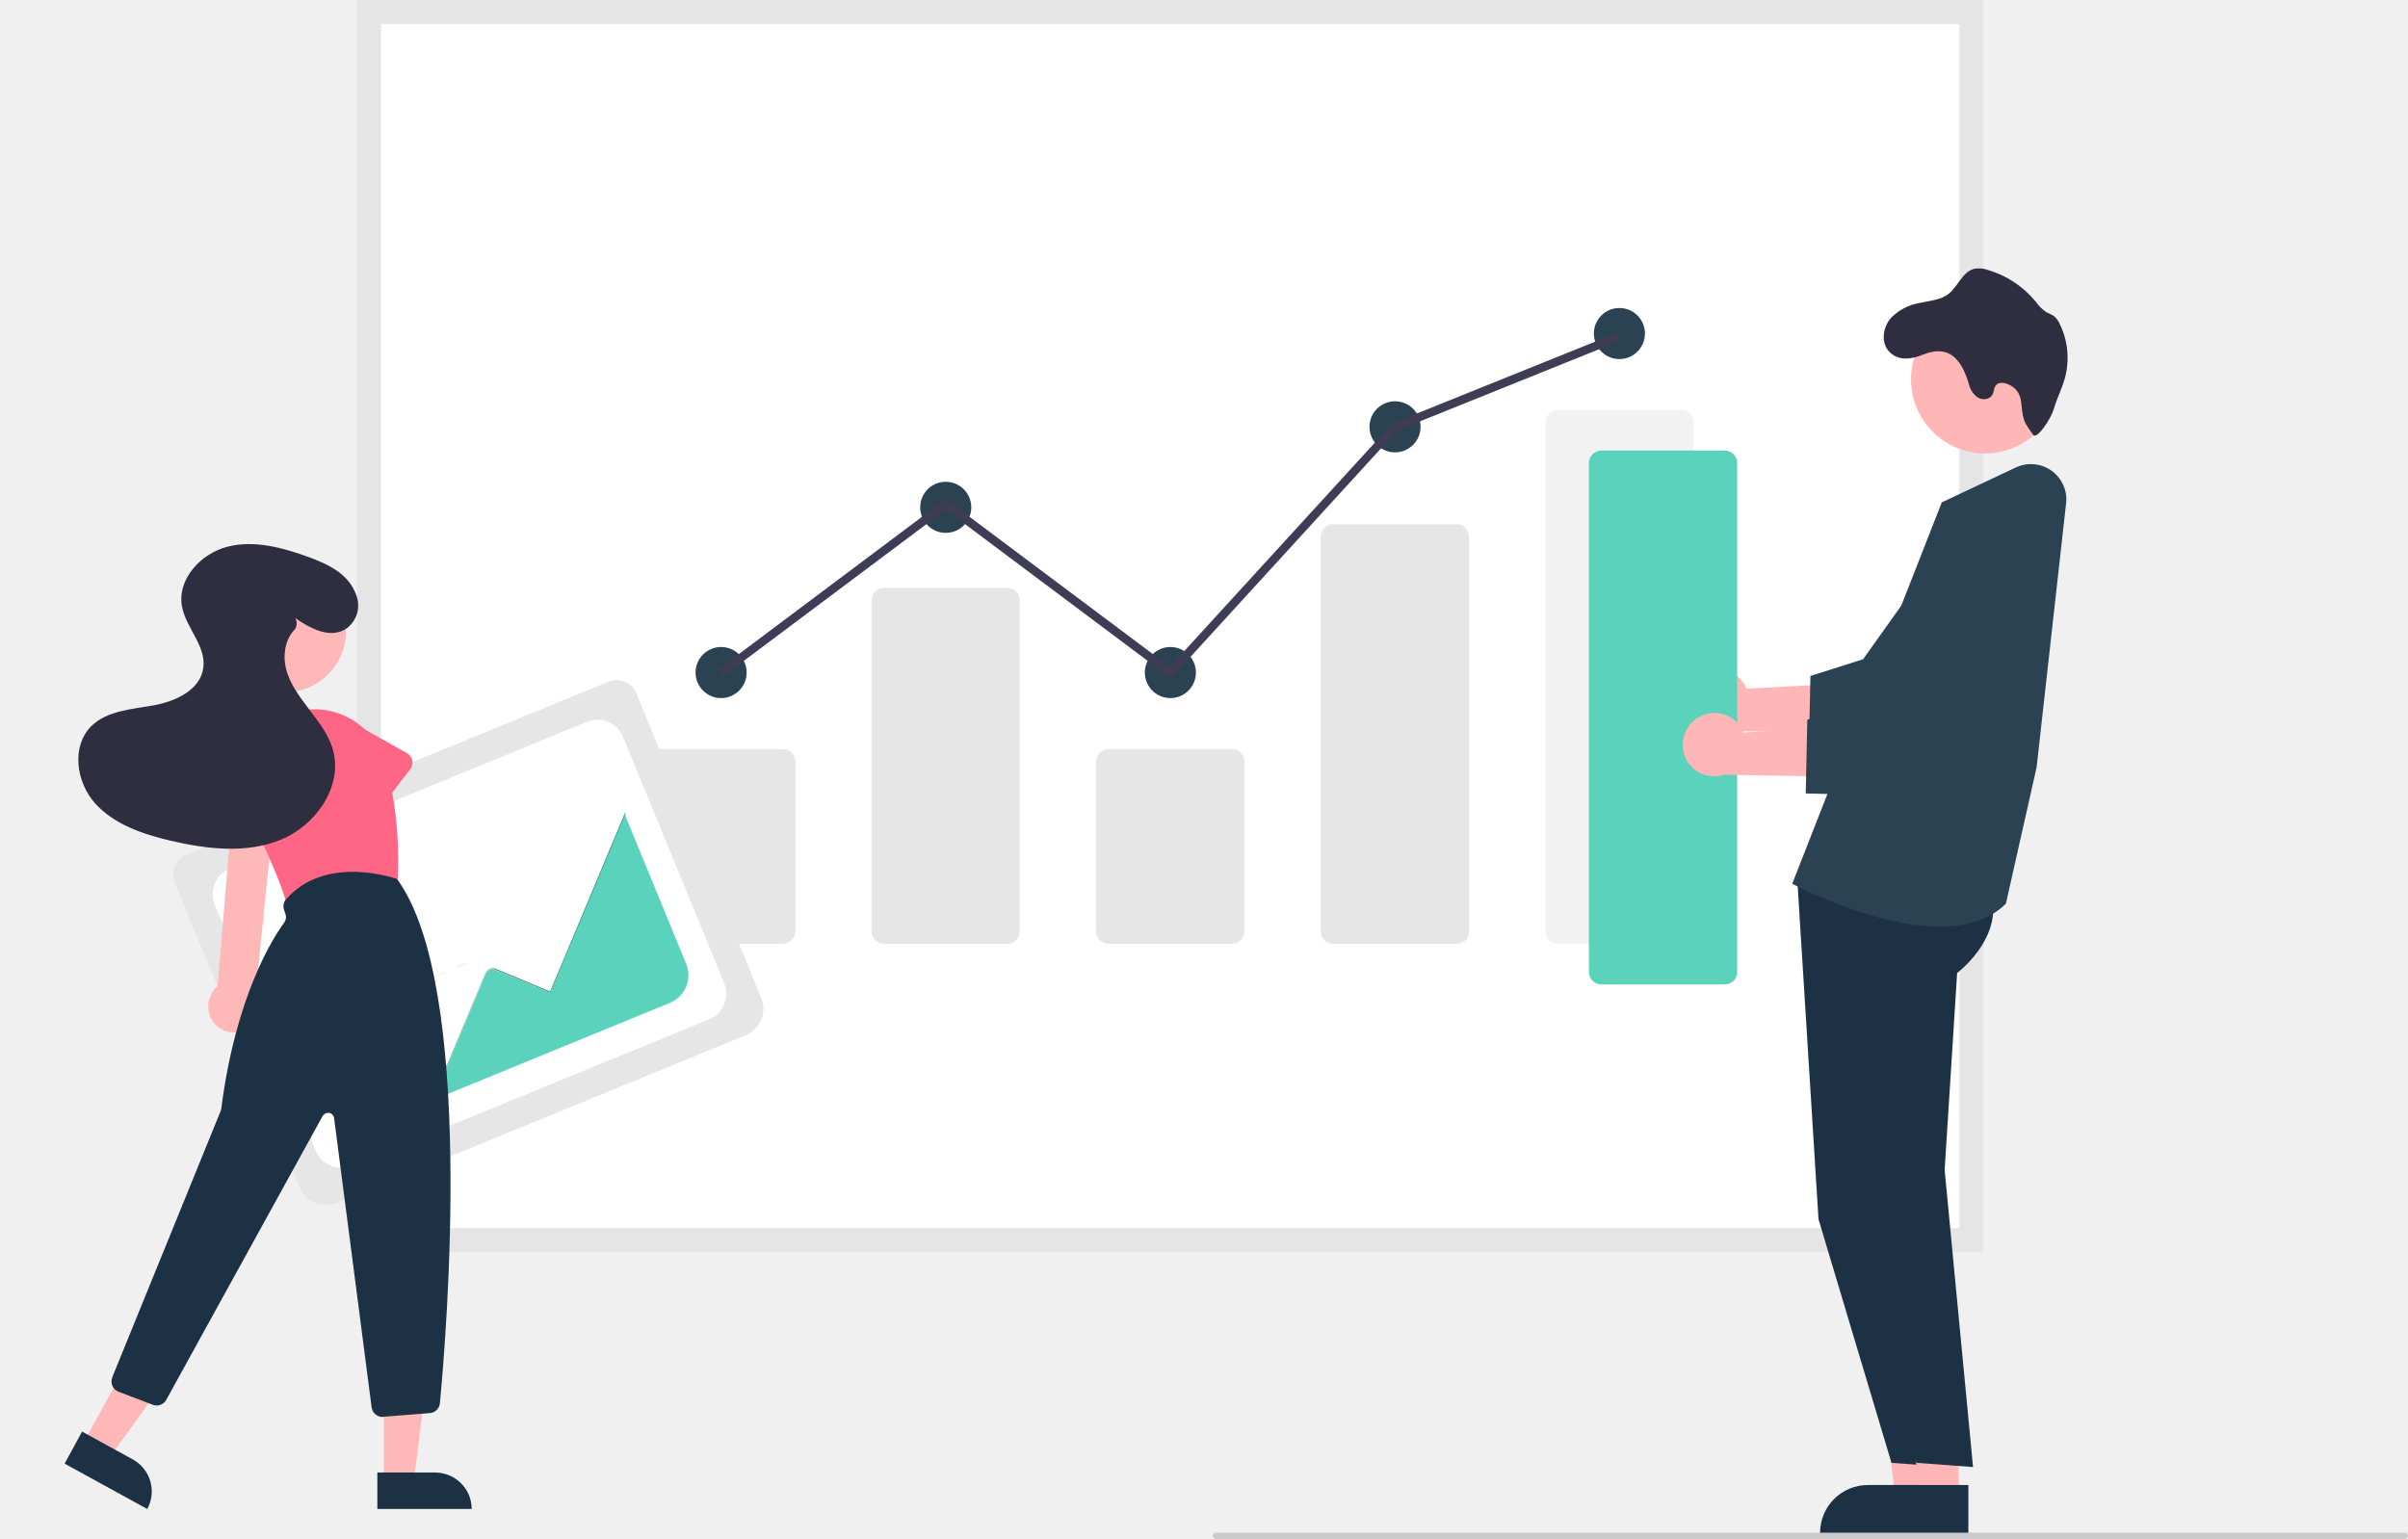
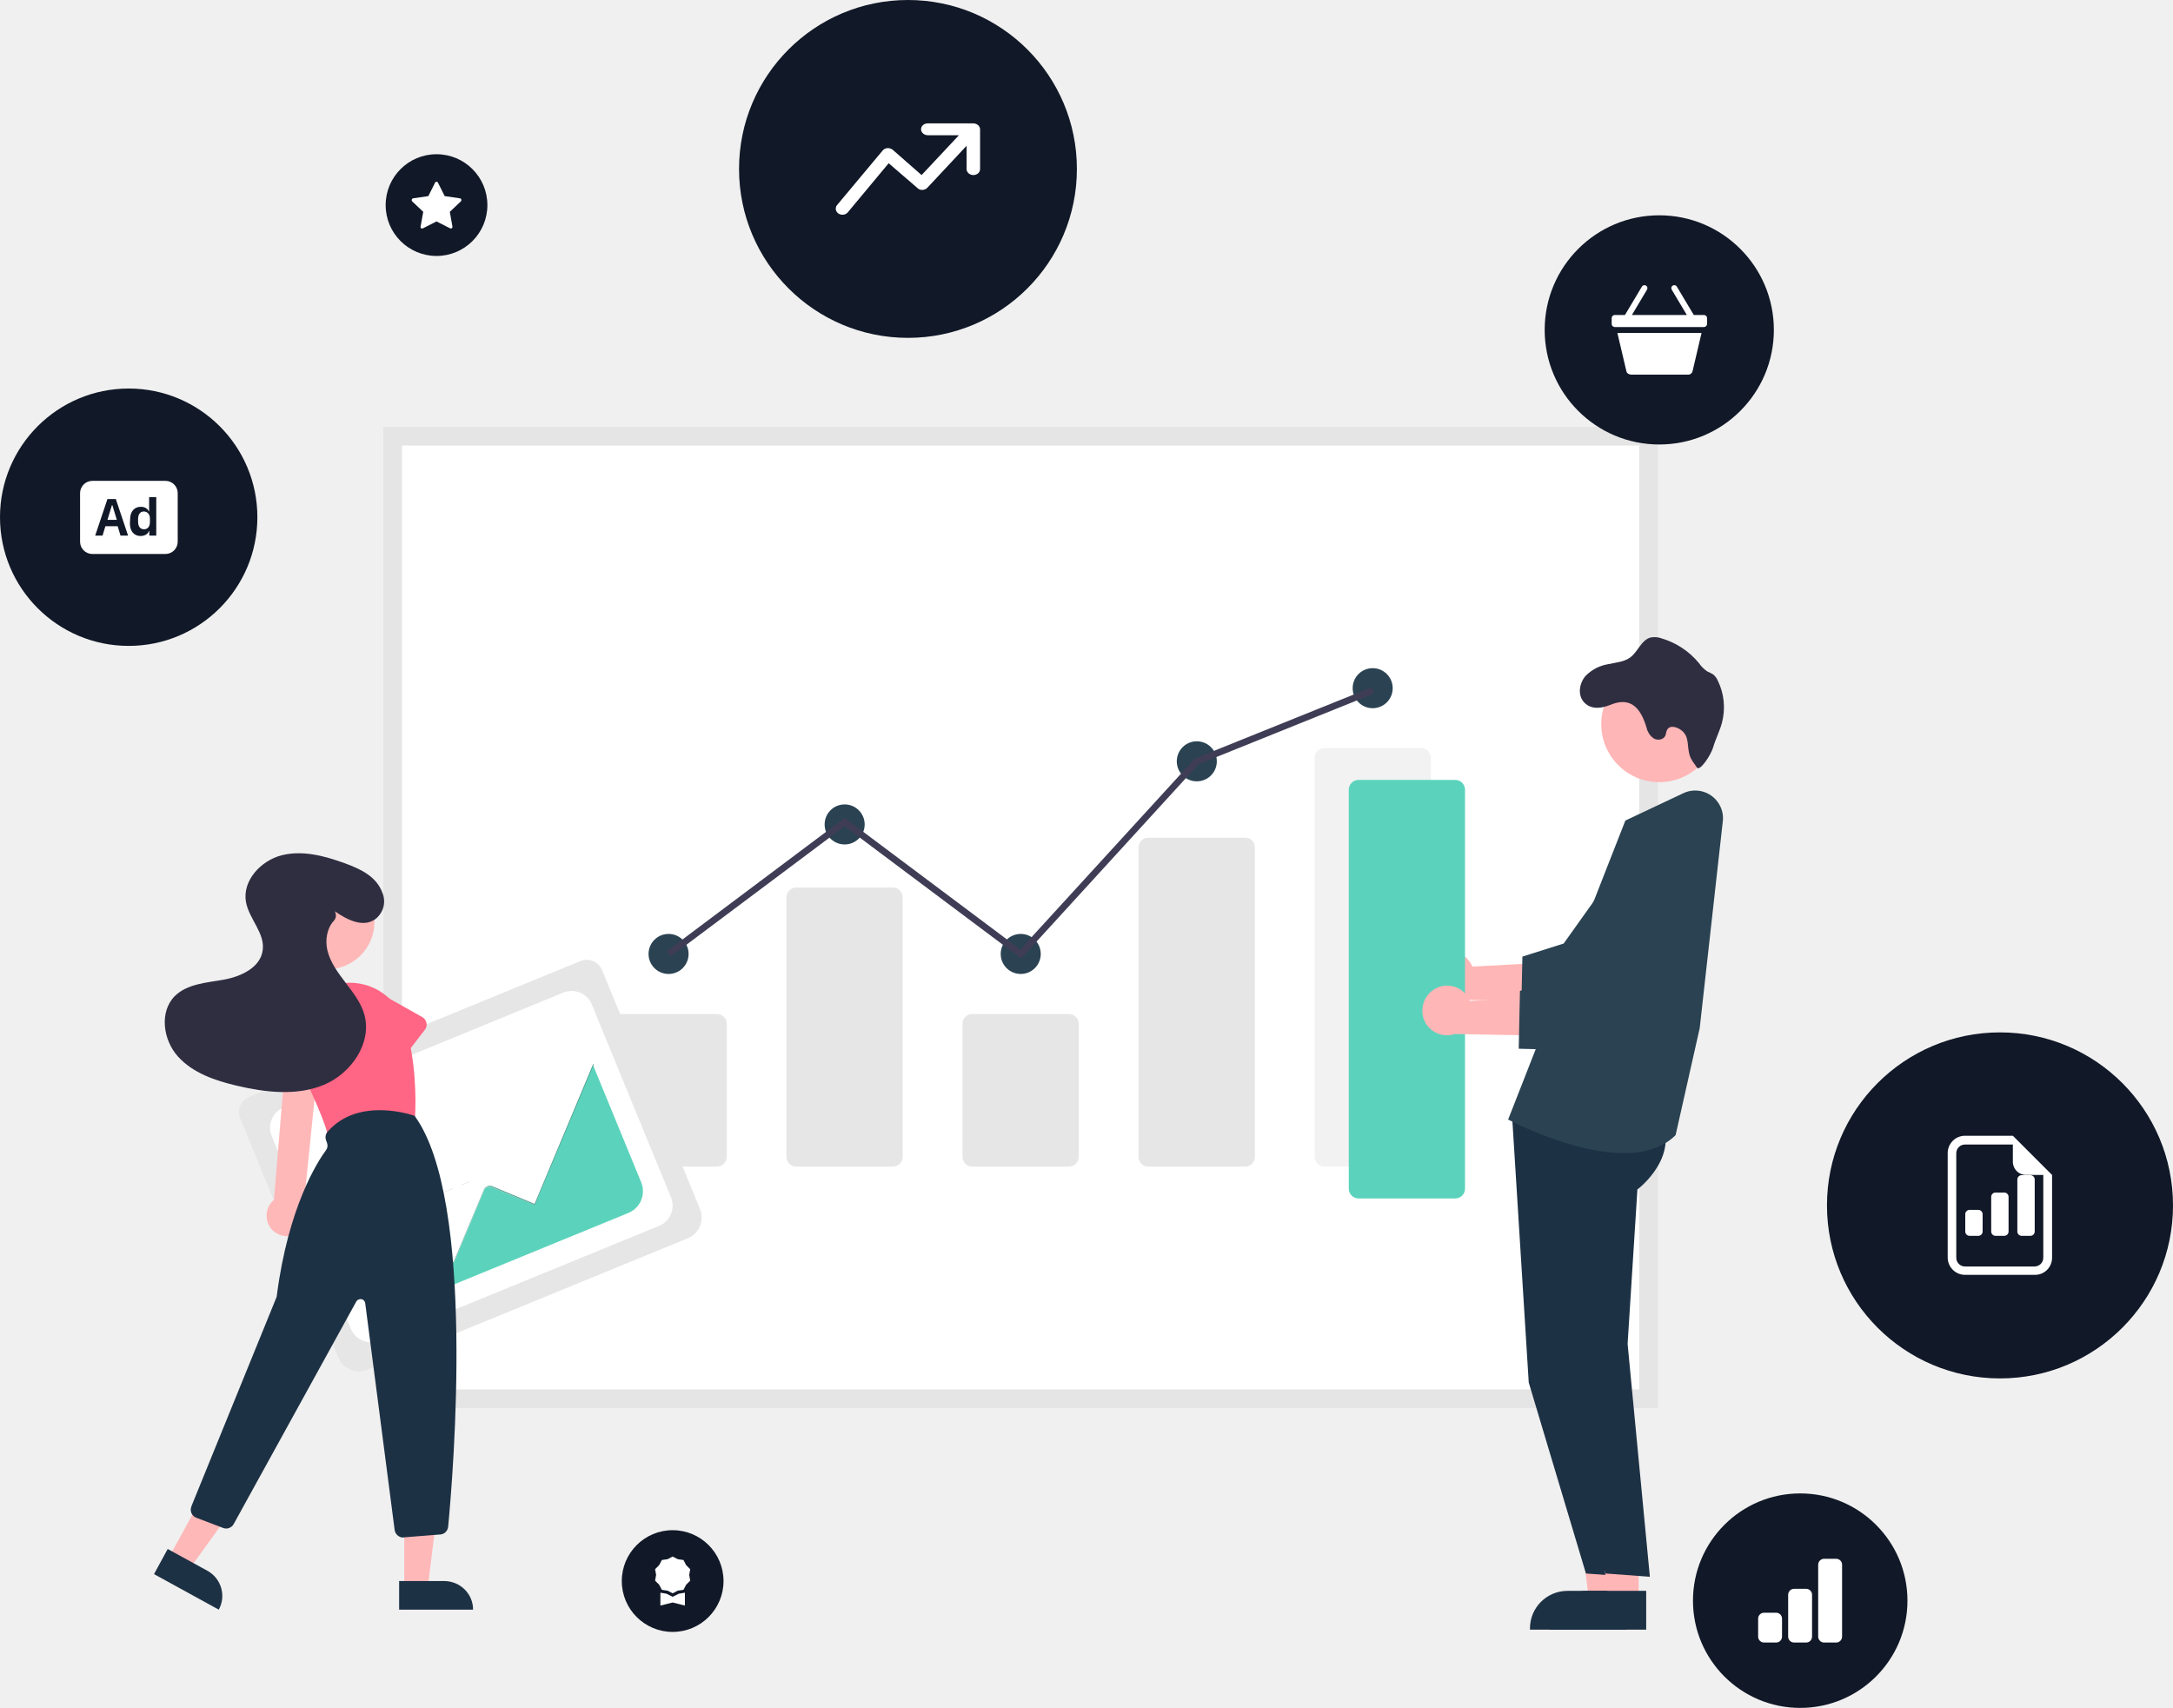
- <svg xmlns="http://www.w3.org/2000/svg" version="1.1" id="f2e283ea-0459-447a-9b0b-c99a7bb735de" x="0px" y="0px" viewBox="0 0 924 590.6" style="enable-background:new 0 0 924 590.6;" xml:space="preserve">
+ <svg xmlns="http://www.w3.org/2000/svg" version="1.1" x="0px" y="0px" viewBox="0 0 1063.8 836.1" style="enable-background:new 0 0 1063.8 836.1;" xml:space="preserve">
  <style type="text/css">
	.st0{fill:#F0F0F0;}
	.st1{fill:#FFFFFF;}
	.st2{fill:#E5E5E5;}
	.st3{fill:#E6E6E6;}
	.st4{fill:#F2F2F2;}
	.st5{fill:#2A4251;}
	.st6{fill:#3F3D56;}
	.st7{fill:#FFB6B6;}
	.st8{fill:#1D3144;}
	.st9{fill:#2F2E41;}
	.st10{fill:#5BD3BC;}
- 	.st11{fill:#CACACA;}
- 	.st12{fill:#419383;}
- 	.st13{fill:#FFB8B8;}
- 	.st14{fill:#FF6584;}
+ 	.st11{fill:#419383;}
+ 	.st12{fill:#FFB8B8;}
+ 	.st13{fill:#FF6584;}
+ 	.st14{fill:#111827;}
+ 	.st15{fill-rule:evenodd;clip-rule:evenodd;fill:#FFFFFF;stroke:#FFFFFF;stroke-miterlimit:10;}
</style>
-   <path id="e7a552b9-89f6-403f-a662-c184ed590622" class="st0" d="M877.6,535.8c-0.5,17.8-3.5,35.5-8.9,52.4c-0.1,0.4-0.3,0.8-0.4,1.2  h-33.1c0-0.4,0.1-0.7,0.1-1.2c2.2-25.3-10.4-177.8-25.6-204.1C811.2,386.3,880.2,455.3,877.6,535.8z" />
-   <path id="b08f6207-3c71-42fa-8723-265175c281aa" class="st0" d="M875.1,588.3c-0.3,0.4-0.6,0.8-0.9,1.2h-24.8  c0.2-0.3,0.4-0.7,0.7-1.2c4.1-7.4,16.2-29.5,27.5-52.4c12.1-24.6,23.2-50.2,22.3-59.5C900.2,478.5,908.5,542.1,875.1,588.3z" />
-   <path class="st1" d="M761.2,480.5H137V0h624.2V480.5z" />
-   <path class="st2" d="M761.2,480.5H137V0h624.2V480.5z M146.2,471.3h605.7V9.2H146.2L146.2,471.3z" />
-   <path class="st3" d="M300.4,362.2h-47.3c-2.7,0-4.8-2.2-4.8-4.8v-65.1c0-2.7,2.2-4.8,4.8-4.8h47.3c2.7,0,4.8,2.2,4.8,4.8v65.1  C305.2,360,303,362.2,300.4,362.2z" />
-   <path class="st3" d="M386.5,362.2h-47.3c-2.7,0-4.8-2.2-4.8-4.8V230.4c0-2.7,2.2-4.8,4.8-4.8h47.3c2.7,0,4.8,2.2,4.8,4.8v126.9  C391.4,360,389.2,362.2,386.5,362.2z" />
-   <path class="st3" d="M472.7,362.2h-47.3c-2.7,0-4.8-2.2-4.8-4.8v-65.1c0-2.7,2.2-4.8,4.8-4.8h47.3c2.7,0,4.8,2.2,4.8,4.8v65.1  C477.5,360,475.4,362.2,472.7,362.2z" />
-   <path class="st3" d="M558.9,362.2h-47.3c-2.6,0.1-4.8-2-4.8-4.6V205.8c0.1-2.6,2.2-4.7,4.8-4.6h47.3c2.6-0.1,4.8,2,4.8,4.6v151.8  C563.7,360.2,561.5,362.3,558.9,362.2z" />
-   <path class="st4" d="M645.1,362.2h-47.3c-2.7,0-4.8-2.2-4.8-4.8V162.1c0-2.7,2.2-4.8,4.8-4.8h47.3c2.7,0,4.8,2.2,4.8,4.8v195.2  C649.9,360,647.7,362.2,645.1,362.2z" />
-   <circle class="st5" cx="276.7" cy="258.1" r="9.8" />
-   <circle class="st5" cx="362.9" cy="194.7" r="9.8" />
-   <circle class="st5" cx="449.1" cy="258.1" r="9.8" />
-   <circle class="st5" cx="535.3" cy="163.8" r="9.8" />
-   <circle class="st5" cx="621.4" cy="128" r="9.8" />
-   <polygon class="st6" points="449.3,260.3 362.9,195.6 277.7,259.4 275.8,256.8 362.9,191.5 448.9,255.9 534.3,162.5 534.7,162.3   620.8,127.6 622.1,130.6 536.2,165.2 " />
-   <polygon class="st7" points="742,574.7 727.3,574.7 720.3,518.1 742,518.1 " />
-   <path class="st8" d="M745.7,588.9l-47.3,0v-0.6c0-10.2,8.2-18.4,18.4-18.4h0l28.9,0L745.7,588.9z" />
-   <path class="st8" d="M689.5,335.1l8.3,132.8l28,93.5l21.7,1.6L736.6,449l4.8-75.6c0,0,22.6-16.9,10.1-37.2L689.5,335.1z" />
-   <polygon class="st7" points="751.6,574.7 736.9,574.7 729.9,518.1 751.6,518.1 " />
-   <path class="st8" d="M755.3,588.9l-47.3,0v-0.6c0-10.2,8.2-18.4,18.4-18.4h0l28.9,0L755.3,588.9z" />
-   <path class="st8" d="M699.1,335.1l8.3,132.8l28,93.5l21.7,1.6L746.2,449l4.8-75.6c0,0,22.6-16.9,10.1-37.2L699.1,335.1z" />
-   <path class="st5" d="M744.3,355.6c-25,0-54.4-15.3-56.1-16.2l-0.5-0.2l57.4-146.4l28.4-13.4c6.8-3.2,14.9-0.3,18.1,6.5  c1.1,2.3,1.5,4.8,1.2,7.3l-11.3,101.2l-11.8,52.4l-0.1,0.1C763.1,353.3,754,355.6,744.3,355.6z" />
-   <path class="st7" d="M652.6,258.7c5.6-3.6,13.1-1.9,16.6,3.7c0.4,0.6,0.7,1.2,1,1.9l42.7-2.3l-11.2,19.2l-38.9-0.7  c-6.3,2.1-13.2-1.3-15.3-7.6C645.8,267.5,647.9,261.7,652.6,258.7L652.6,258.7z" />
-   <path class="st5" d="M736.9,288.8l-42.8-1.1l0.6-28.3l20.2-6.4l33.2-46.6c6.9-9.6,20.2-11.9,29.9-5c9.6,6.9,11.9,20.2,5,29.9  c-0.2,0.3-0.5,0.6-0.7,1L736.9,288.8z" />
-   <circle class="st7" cx="761.7" cy="145.6" r="28.4" />
-   <path class="st9" d="M725.7,121.9c2.9-2.9,6.6-4.9,10.7-5.6c4-0.9,8.3-1.1,11.4-3.6c3.6-2.9,5.2-8.3,9.6-9.5  c1.9-0.4,3.9-0.2,5.7,0.5c7,2.1,13.3,6.3,18,12c1.1,1.6,2.5,3,4.1,4.1c1,0.4,1.9,0.9,2.8,1.4c1,0.8,1.8,1.8,2.3,3  c3.2,6.4,3.9,13.8,2.1,20.7c-1.1,4.1-3.1,7.9-4.3,12c-1.2,4.1-6.6,11.9-7.9,10c-1.3-1.9-2.9-3.7-3.6-6c-1.4-4.4-0.1-8.8-3.6-11.9  c-2.1-1.9-6-3.2-7.4-0.7c-0.6,0.9-0.5,2.1-1,3.1c-1,1.9-3.8,2.3-5.6,1.2c-1.8-1.2-3-3.1-3.5-5.2c-2.8-9.4-7.5-15.4-17.6-11.3  c-3.8,1.5-8.2,2.5-11.8-0.1C721.3,132.5,722.3,125.7,725.7,121.9z" />
-   <path class="st10" d="M661.8,377.8h-47.3c-2.7,0-4.8-2.2-4.8-4.8V177.7c0-2.7,2.2-4.8,4.8-4.8h47.3c2.7,0,4.8,2.2,4.8,4.8v195.2  C666.7,375.6,664.5,377.8,661.8,377.8z" />
-   <path class="st7" d="M651.4,275.5c5.6-3.6,13.1-1.9,16.6,3.7c0.4,0.6,0.7,1.2,1,1.9l42.7-2.3L700.5,298l-38.9-0.7  c-6.3,2.1-13.2-1.3-15.3-7.6C644.6,284.3,646.7,278.5,651.4,275.5L651.4,275.5z" />
-   <path class="st5" d="M735.7,305.6l-42.8-1.1l0.6-28.3l20.2-6.4l33.2-46.6c6.9-9.6,20.2-11.9,29.9-5c9.6,6.9,11.9,20.2,5,29.9  c-0.2,0.3-0.5,0.6-0.7,1L735.7,305.6z" />
-   <path class="st11" d="M922.8,590.6H466.6c-0.7,0-1.2-0.5-1.2-1.2c0-0.7,0.5-1.2,1.2-1.2c0,0,0,0,0,0h456.2c0.7,0,1.2,0.5,1.2,1.2  C924,590.1,923.4,590.6,922.8,590.6C922.8,590.6,922.8,590.6,922.8,590.6z" />
-   <path class="st3" d="M286.1,397.3l-156.8,64.3c-5.6,2.3-12-0.4-14.3-6l-48-117c-1.7-4.1,0.3-8.8,4.4-10.5l162.1-66.5  c4.2-1.7,9,0.3,10.7,4.5L292.1,383C294.4,388.6,291.7,395,286.1,397.3z" />
-   <path class="st1" d="M135,447.4l137.1-56.2c5.4-2.2,8-8.4,5.8-13.9l0,0l-38.8-94.5c-2.2-5.4-8.4-8-13.9-5.8l0,0L88.2,333.3  c-5.4,2.2-8,8.4-5.8,13.9l0,0l38.8,94.5C123.4,447,129.6,449.6,135,447.4z" />
-   <path class="st3" d="M179.2,369.8l-4,1.6l-0.1-0.3l4-1.6L179.2,369.8z M171.1,373.1l-4,1.6l-0.1-0.3l4-1.6L171.1,373.1z   M163.1,376.4l-4,1.6l-0.1-0.3l4-1.6L163.1,376.4z M155.1,379.6l-4,1.6l-0.1-0.3l4-1.6L155.1,379.6z M147.1,382.9l-4,1.6l-0.1-0.3  l4-1.6L147.1,382.9z M139.1,386.2l-4,1.6l-0.1-0.3l4-1.6L139.1,386.2z M131,389.5l-4,1.6l-0.1-0.3l4-1.6L131,389.5z M123,392.8  l-4,1.6l-0.1-0.3l4-1.6L123,392.8z" />
-   <rect x="112.8" y="396.2" transform="matrix(0.9252 -0.3795 0.3795 0.9252 -141.9102 72.892)" class="st3" width="2.2" height="0.4" />
-   <rect x="149.8" y="398.3" transform="matrix(0.9252 -0.3795 0.3795 0.9252 -139.9417 87.0806)" class="st3" width="2.2" height="0.4" />
-   <path class="st3" d="M145.8,400.7l-4.1,1.7l-0.1-0.3l4.1-1.7L145.8,400.7z M137.6,404.1l-4.1,1.7l-0.1-0.3l4.1-1.7L137.6,404.1z   M129.3,407.5l-4.1,1.7l-0.1-0.3l4.1-1.7L129.3,407.5z" />
-   <rect x="118.9" y="410.9" transform="matrix(0.9252 -0.3795 0.3795 0.9252 -147.0664 76.2995)" class="st3" width="2.2" height="0.4" />
-   <rect x="160.1" y="423.5" transform="matrix(0.9252 -0.3795 0.3795 0.9252 -148.7409 92.8955)" class="st3" width="2.2" height="0.4" />
-   <path class="st3" d="M156.2,425.9l-4.1,1.7l-0.1-0.3l4.1-1.7L156.2,425.9z M147.9,429.3l-4.1,1.7l-0.1-0.3l4.1-1.7L147.9,429.3z   M139.7,432.7l-4.1,1.7l-0.1-0.3l4.1-1.7L139.7,432.7z" />
-   <rect x="129.2" y="436.2" transform="matrix(0.9252 -0.3795 0.3795 0.9252 -155.8656 82.1144)" class="st3" width="2.2" height="0.4" />
-   <path class="st10" d="M140.9,432.5L257,384.9c5.9-2.4,8.7-9.1,6.3-15l-23.5-57.2l-0.2,0.1L211.1,381l-21.1-8.8  c-0.8-0.3-1.7-0.3-2.4,0.2c-0.6,0.3-1,0.8-1.2,1.4l-14.9,35.7l-15.5-6.5c-1.4-0.6-3,0.1-3.6,1.5c0,0,0,0,0,0  C152.2,404.7,142.6,428.1,140.9,432.5z" />
-   <path class="st12" d="M140.5,433.1l-0.3-0.1l12-28.6c0.7-1.6,2.5-2.3,4-1.7l15.2,6.3l14.9-35.5c0.7-1.6,2.5-2.3,4-1.7l20.8,8.7  l28.7-68.5l0.3,0.1L211.2,381l-21.2-8.9c-1.4-0.6-3,0.1-3.6,1.5c0,0,0,0,0,0l-15,35.9L156,403c-1.4-0.6-3,0.1-3.6,1.5L140.5,433.1z" />
-   <circle class="st6" cx="151.9" cy="398" r="2.5" />
-   <path class="st13" d="M94.6,395.2c5-2.5,7-8.5,4.5-13.5c-0.3-0.5-0.6-1-0.9-1.5l7.5-73.8H89.5l-6,72.1c-4.3,3.6-4.8,10-1.2,14.3  C85.3,396.2,90.4,397.3,94.6,395.2L94.6,395.2z" />
-   <circle class="st13" cx="109.6" cy="242.5" r="23.1" />
-   <path class="st14" d="M113.9,349.3c-1.9,0-3.6-1.3-4.1-3.1c-1.8-6.7-6.7-18.1-14.3-33.8c-6.8-13.9-1-30.6,12.9-37.4  c1-0.5,1.9-0.9,3-1.2l0,0c14.6-5.1,30.5,2.5,35.7,17.1c0.1,0.3,0.2,0.5,0.3,0.8c5.9,18.6,5.6,38.4,5.2,46.1  c-0.1,1.9-1.5,3.5-3.3,3.9l-34.4,7.5C114.6,349.2,114.2,349.3,113.9,349.3z" />
-   <polygon class="st13" points="147.3,568.4 158.8,568.4 164.3,524 147.3,524 " />
-   <path class="st8" d="M181,579.1l-36.2,0l0,0l0-14l0,0l22.2,0C174.8,565.2,181,571.4,181,579.1L181,579.1L181,579.1L181,579.1z" />
-   <polygon class="st13" points="32.1,553.5 42.2,559.1 68.4,522.8 53.5,514.6 " />
-   <path class="st8" d="M56.5,579.1l-31.7-17.4l0,0l6.7-12.3l0,0L51,560.1C57.8,563.9,60.2,572.4,56.5,579.1L56.5,579.1L56.5,579.1z" />
-   <path class="st8" d="M146.8,543.8c-2.1,0-3.9-1.6-4.2-3.7l-14.4-111c-0.2-1.3-1.3-2.2-2.6-2c-0.7,0.1-1.4,0.5-1.8,1.2l-60,108.9  c-1,1.8-3.2,2.7-5.2,1.9l-13.1-5c-2.2-0.8-3.3-3.3-2.4-5.5c0,0,0-0.1,0-0.1l41.6-102.2c0.1-0.3,0.2-0.5,0.2-0.8  c5.6-43.6,20-65.8,24.2-71.5c0.6-0.9,0.8-2,0.5-3l-0.6-1.8c-0.5-1.4-0.2-3,0.8-4.1c15.3-17.5,42.1-7.9,42.4-7.8l0.1,0l0.1,0.1  c30,41.1,18.9,174.7,16.4,201.1c-0.2,2-1.8,3.7-3.9,3.8l-17.7,1.4C147,543.8,146.9,543.8,146.8,543.8z" />
-   <path class="st14" d="M157.4,295.2l-13,16.9c-1.4,1.8-4.1,2.2-5.9,0.8c-0.2-0.1-0.3-0.3-0.5-0.4l-14.8-15.3c-5.1-4-6-11.4-2-16.5  c4-5.1,11.3-6,16.4-2.1l18.5,10.4c2,1.1,2.8,3.7,1.6,5.8C157.6,294.9,157.5,295.1,157.4,295.2L157.4,295.2z" />
-   <path class="st9" d="M113.3,237.2c5.9,4.1,13.7,8.2,19.8,3.9c3.9-3,5.4-8.1,3.6-12.7c-2.9-8.3-10.9-11.9-18.5-14.7  c-9.9-3.6-20.7-6.5-30.9-3.9S68,222.2,69.8,232.6c1.5,8.4,9.4,15.3,8.2,23.7c-1.1,8.5-10.7,12.9-19.1,14.4s-17.8,2-23.9,8  c-7.7,7.7-5.8,21.5,1.5,29.6s18.2,11.8,28.8,14.3c14.1,3.3,29.3,5.1,42.6-0.4s23.7-20.3,19.9-34.3c-1.6-5.9-5.5-10.8-9.2-15.7  s-7.5-9.9-8.9-15.8c-1.2-4.9-0.3-10.7,3-14.4C114,240.8,114.2,238.8,113.3,237.2L113.3,237.2z" />
+   <g id="f2e283ea-0459-447a-9b0b-c99a7bb735de">
+     <path id="e7a552b9-89f6-403f-a662-c184ed590622" class="st0" d="M928.2,744.7c-0.5,17.8-3.5,35.5-8.9,52.4   c-0.1,0.4-0.3,0.8-0.4,1.2h-33.1c0-0.4,0.1-0.7,0.1-1.2c2.2-25.3-10.4-177.8-25.6-204.1C861.8,595.2,930.8,664.2,928.2,744.7z" />
+     <path id="b08f6207-3c71-42fa-8723-265175c281aa" class="st0" d="M925.7,797.2c-0.3,0.4-0.6,0.8-0.9,1.2H900   c0.2-0.3,0.4-0.7,0.7-1.2c4.1-7.4,16.2-29.5,27.5-52.4c12.1-24.6,23.2-50.2,22.3-59.5C950.8,687.4,959.1,751,925.7,797.2z" />
+     <path class="st1" d="M811.8,689.4H187.6V208.9h624.2V689.4z" />
+     <path class="st2" d="M811.8,689.4H187.6V208.9h624.2V689.4z M196.8,680.2h605.7V218.1H196.8V680.2z" />
+     <path class="st3" d="M351,571.1h-47.3c-2.7,0-4.8-2.2-4.8-4.8v-65.1c0-2.7,2.2-4.8,4.8-4.8H351c2.7,0,4.8,2.2,4.8,4.8v65.1   C355.8,568.9,353.6,571.1,351,571.1z" />
+     <path class="st3" d="M437.1,571.1h-47.3c-2.7,0-4.8-2.2-4.8-4.8v-127c0-2.7,2.2-4.8,4.8-4.8h47.3c2.7,0,4.8,2.2,4.8,4.8v126.9   C442,568.9,439.8,571.1,437.1,571.1z" />
+     <path class="st3" d="M523.3,571.1H476c-2.7,0-4.8-2.2-4.8-4.8v-65.1c0-2.7,2.2-4.8,4.8-4.8h47.3c2.7,0,4.8,2.2,4.8,4.8v65.1   C528.1,568.9,526,571.1,523.3,571.1z" />
+     <path class="st3" d="M609.5,571.1h-47.3c-2.6,0.1-4.8-2-4.8-4.6V414.7c0.1-2.6,2.2-4.7,4.8-4.6h47.3c2.6-0.1,4.8,2,4.8,4.6v151.8   C614.3,569.1,612.1,571.2,609.5,571.1z" />
+     <path class="st4" d="M695.7,571.1h-47.3c-2.7,0-4.8-2.2-4.8-4.8V371c0-2.7,2.2-4.8,4.8-4.8h47.3c2.7,0,4.8,2.2,4.8,4.8v195.2   C700.5,568.9,698.3,571.1,695.7,571.1z" />
+     <circle class="st5" cx="327.3" cy="467" r="9.8" />
+     <circle class="st5" cx="413.5" cy="403.6" r="9.8" />
+     <circle class="st5" cx="499.7" cy="467" r="9.8" />
+     <circle class="st5" cx="585.9" cy="372.7" r="9.8" />
+     <circle class="st5" cx="672" cy="336.9" r="9.8" />
+     <polygon class="st6" points="499.9,469.2 413.5,404.5 328.3,468.3 326.4,465.7 413.5,400.4 499.5,464.8 584.9,371.4 585.3,371.2    671.4,336.5 672.7,339.5 586.8,374.1  " />
+     <polygon class="st7" points="792.6,783.6 777.9,783.6 770.9,727 792.6,727  " />
+     <path class="st8" d="M796.3,797.8H749v-0.6c0-10.2,8.2-18.4,18.4-18.4l0,0h28.9L796.3,797.8z" />
+     <path class="st8" d="M740.1,544l8.3,132.8l28,93.5l21.7,1.6l-10.9-114l4.8-75.6c0,0,22.6-16.9,10.1-37.2L740.1,544z" />
+     <polygon class="st7" points="802.2,783.6 787.5,783.6 780.5,727 802.2,727  " />
+     <path class="st8" d="M805.9,797.8h-47.3v-0.6c0-10.2,8.2-18.4,18.4-18.4l0,0h28.9L805.9,797.8z" />
+     <path class="st8" d="M749.7,544l8.3,132.8l28,93.5l21.7,1.6l-10.9-114l4.8-75.6c0,0,22.6-16.9,10.1-37.2L749.7,544z" />
+     <path class="st5" d="M794.9,564.5c-25,0-54.4-15.3-56.1-16.2l-0.5-0.2l57.4-146.4l28.4-13.4c6.8-3.2,14.9-0.3,18.1,6.5   c1.1,2.3,1.5,4.8,1.2,7.3l-11.3,101.2l-11.8,52.4l-0.1,0.1C813.7,562.2,804.6,564.5,794.9,564.5z" />
+     <path class="st7" d="M703.2,467.6c5.6-3.6,13.1-1.9,16.6,3.7c0.4,0.6,0.7,1.2,1,1.9l42.7-2.3l-11.2,19.2l-38.9-0.7   c-6.3,2.1-13.2-1.3-15.3-7.6C696.4,476.4,698.5,470.6,703.2,467.6L703.2,467.6z" />
+     <path class="st5" d="M787.5,497.7l-42.8-1.1l0.6-28.3l20.2-6.4l33.2-46.6c6.9-9.6,20.2-11.9,29.9-5c9.6,6.9,11.9,20.2,5,29.9   c-0.2,0.3-0.5,0.6-0.7,1L787.5,497.7z" />
+     <circle class="st7" cx="812.3" cy="354.5" r="28.4" />
+     <path class="st9" d="M776.3,330.8c2.9-2.9,6.6-4.9,10.7-5.6c4-0.9,8.3-1.1,11.4-3.6c3.6-2.9,5.2-8.3,9.6-9.5   c1.9-0.4,3.9-0.2,5.7,0.5c7,2.1,13.3,6.3,18,12c1.1,1.6,2.5,3,4.1,4.1c1,0.4,1.9,0.9,2.8,1.4c1,0.8,1.8,1.8,2.3,3   c3.2,6.4,3.9,13.8,2.1,20.7c-1.1,4.1-3.1,7.9-4.3,12s-6.6,11.9-7.9,10c-1.3-1.9-2.9-3.7-3.6-6c-1.4-4.4-0.1-8.8-3.6-11.9   c-2.1-1.9-6-3.2-7.4-0.7c-0.6,0.9-0.5,2.1-1,3.1c-1,1.9-3.8,2.3-5.6,1.2c-1.8-1.2-3-3.1-3.5-5.2c-2.8-9.4-7.5-15.4-17.6-11.3   c-3.8,1.5-8.2,2.5-11.8-0.1C771.9,341.4,772.9,334.6,776.3,330.8z" />
+     <path class="st10" d="M712.4,586.7h-47.3c-2.7,0-4.8-2.2-4.8-4.8V386.6c0-2.7,2.2-4.8,4.8-4.8h47.3c2.7,0,4.8,2.2,4.8,4.8v195.2   C717.3,584.5,715.1,586.7,712.4,586.7z" />
+     <path class="st7" d="M702,484.4c5.6-3.6,13.1-1.9,16.6,3.7c0.4,0.6,0.7,1.2,1,1.9l42.7-2.3l-11.2,19.2l-38.9-0.7   c-6.3,2.1-13.2-1.3-15.3-7.6C695.2,493.2,697.3,487.4,702,484.4L702,484.4z" />
+     <path class="st5" d="M786.3,514.5l-42.8-1.1l0.6-28.3l20.2-6.4l33.2-46.6c6.9-9.6,20.2-11.9,29.9-5c9.6,6.9,11.9,20.2,5,29.9   c-0.2,0.3-0.5,0.6-0.7,1L786.3,514.5z" />
+     <path class="st3" d="M336.7,606.2l-156.8,64.3c-5.6,2.3-12-0.4-14.3-6l-48-117c-1.7-4.1,0.3-8.8,4.4-10.5l162.1-66.5   c4.2-1.7,9,0.3,10.7,4.5l47.9,116.9C345,597.5,342.3,603.9,336.7,606.2z" />
+     <path class="st1" d="M185.6,656.3l137.1-56.2c5.4-2.2,8-8.4,5.8-13.9l0,0l-38.8-94.5c-2.2-5.4-8.4-8-13.9-5.8l0,0l-137,56.3   c-5.4,2.2-8,8.4-5.8,13.9l0,0l38.8,94.5C174,655.9,180.2,658.5,185.6,656.3z" />
+     <path class="st3" d="M229.8,578.7l-4,1.6l-0.1-0.3l4-1.6L229.8,578.7z M221.7,582l-4,1.6l-0.1-0.3l4-1.6L221.7,582z M213.7,585.3   l-4,1.6l-0.1-0.3l4-1.6L213.7,585.3z M205.7,588.5l-4,1.6l-0.1-0.3l4-1.6L205.7,588.5z M197.7,591.8l-4,1.6l-0.1-0.3l4-1.6   L197.7,591.8z M189.7,595.1l-4,1.6l-0.1-0.3l4-1.6L189.7,595.1z M181.6,598.4l-4,1.6l-0.1-0.3l4-1.6L181.6,598.4z M173.6,601.7   l-4,1.6l-0.1-0.3l4-1.6L173.6,601.7z" />
+     <rect x="163.4" y="605.2" transform="matrix(0.9252 -0.3795 0.3795 0.9252 -217.4204 107.7244)" class="st3" width="2.2" height="0.4" />
+     <rect x="200.4" y="607.2" transform="matrix(0.9252 -0.3795 0.3795 0.9252 -215.4459 121.9213)" class="st3" width="2.2" height="0.4" />
+     <path class="st3" d="M196.4,609.6l-4.1,1.7l-0.1-0.3l4.1-1.7L196.4,609.6z M188.2,613l-4.1,1.7l-0.1-0.3l4.1-1.7L188.2,613z    M179.9,616.4l-4.1,1.7l-0.1-0.3l4.1-1.7L179.9,616.4z" />
+     <rect x="169.5" y="619.8" transform="matrix(0.9252 -0.3795 0.3795 0.9252 -222.5426 111.1256)" class="st3" width="2.2" height="0.4" />
+     <rect x="210.7" y="632.5" transform="matrix(0.9252 -0.3795 0.3795 0.9252 -224.2472 127.7145)" class="st3" width="2.2" height="0.4" />
+     <path class="st3" d="M206.8,634.8l-4.1,1.7l-0.1-0.3l4.1-1.7L206.8,634.8z M198.5,638.2l-4.1,1.7l-0.1-0.3l4.1-1.7L198.5,638.2z    M190.3,641.6l-4.1,1.7l-0.1-0.3l4.1-1.7L190.3,641.6z" />
+     <rect x="179.8" y="645.2" transform="matrix(0.9252 -0.3795 0.3795 0.9252 -231.3761 116.9401)" class="st3" width="2.2" height="0.4" />
+     <path class="st10" d="M191.5,641.4l116.1-47.6c5.9-2.4,8.7-9.1,6.3-15l-23.5-57.2l-0.2,0.1l-28.5,68.2l-21.1-8.8   c-0.8-0.3-1.7-0.3-2.4,0.2c-0.6,0.3-1,0.8-1.2,1.4l-14.9,35.7l-15.5-6.5c-1.4-0.6-3,0.1-3.6,1.5l0,0   C202.8,613.6,193.2,637,191.5,641.4z" />
+     <path class="st11" d="M191.1,642l-0.3-0.1l12-28.6c0.7-1.6,2.5-2.3,4-1.7l15.2,6.3l14.9-35.5c0.7-1.6,2.5-2.3,4-1.7l20.8,8.7   l28.7-68.5l0.3,0.1l-28.9,68.9l-21.2-8.9c-1.4-0.6-3,0.1-3.6,1.5l0,0l-15,35.9l-15.4-6.5c-1.4-0.6-3,0.1-3.6,1.5L191.1,642z" />
+     <circle class="st6" cx="202.5" cy="606.9" r="2.5" />
+     <path class="st12" d="M145.2,604.1c5-2.5,7-8.5,4.5-13.5c-0.3-0.5-0.6-1-0.9-1.5l7.5-73.8h-16.2l-6,72.1c-4.3,3.6-4.8,10-1.2,14.3   C135.9,605.1,141,606.2,145.2,604.1L145.2,604.1z" />
+     <circle class="st12" cx="160.2" cy="451.4" r="23.1" />
+     <path class="st13" d="M164.5,558.2c-1.9,0-3.6-1.3-4.1-3.1c-1.8-6.7-6.7-18.1-14.3-33.8c-6.8-13.9-1-30.6,12.9-37.4   c1-0.5,1.9-0.9,3-1.2l0,0c14.6-5.1,30.5,2.5,35.7,17.1c0.1,0.3,0.2,0.5,0.3,0.8c5.9,18.6,5.6,38.4,5.2,46.1   c-0.1,1.9-1.5,3.5-3.3,3.9l-34.4,7.5C165.2,558.1,164.8,558.2,164.5,558.2z" />
+     <polygon class="st12" points="197.9,777.3 209.4,777.3 214.9,732.9 197.9,732.9  " />
+     <path class="st8" d="M231.6,788h-36.2l0,0v-14l0,0h22.2C225.4,774.1,231.6,780.3,231.6,788L231.6,788L231.6,788L231.6,788z" />
+     <polygon class="st12" points="82.7,762.4 92.8,768 119,731.7 104.1,723.5  " />
+     <path class="st8" d="M107.1,788l-31.7-17.4l0,0l6.7-12.3l0,0l19.5,10.7C108.4,772.8,110.8,781.3,107.1,788L107.1,788L107.1,788z" />
+     <path class="st8" d="M197.4,752.7c-2.1,0-3.9-1.6-4.2-3.7l-14.4-111c-0.2-1.3-1.3-2.2-2.6-2c-0.7,0.1-1.4,0.5-1.8,1.2l-60,108.9   c-1,1.8-3.2,2.7-5.2,1.9l-13.1-5c-2.2-0.8-3.3-3.3-2.4-5.5v-0.1l41.6-102.2c0.1-0.3,0.2-0.5,0.2-0.8c5.6-43.6,20-65.8,24.2-71.5   c0.6-0.9,0.8-2,0.5-3l-0.6-1.8c-0.5-1.4-0.2-3,0.8-4.1c15.3-17.5,42.1-7.9,42.4-7.8h0.1l0.1,0.1c30,41.1,18.9,174.7,16.4,201.1   c-0.2,2-1.8,3.7-3.9,3.8l-17.7,1.4C197.6,752.7,197.5,752.7,197.4,752.7z" />
+     <path class="st13" d="M208,504.1L195,521c-1.4,1.8-4.1,2.2-5.9,0.8c-0.2-0.1-0.3-0.3-0.5-0.4l-14.8-15.3c-5.1-4-6-11.4-2-16.5   s11.3-6,16.4-2.1l18.5,10.4c2,1.1,2.8,3.7,1.6,5.8C208.2,503.8,208.1,504,208,504.1L208,504.1z" />
+     <path class="st9" d="M163.9,446.1c5.9,4.1,13.7,8.2,19.8,3.9c3.9-3,5.4-8.1,3.6-12.7c-2.9-8.3-10.9-11.9-18.5-14.7   c-9.9-3.6-20.7-6.5-30.9-3.9s-19.3,12.4-17.5,22.8c1.5,8.4,9.4,15.3,8.2,23.7c-1.1,8.5-10.7,12.9-19.1,14.4s-17.8,2-23.9,8   c-7.7,7.7-5.8,21.5,1.5,29.6c7.3,8.1,18.2,11.8,28.8,14.3c14.1,3.3,29.3,5.1,42.6-0.4c13.3-5.5,23.7-20.3,19.9-34.3   c-1.6-5.9-5.5-10.8-9.2-15.7s-7.5-9.9-8.9-15.8c-1.2-4.9-0.3-10.7,3-14.4C164.6,449.7,164.8,447.7,163.9,446.1L163.9,446.1z" />
+   </g>
+   <g id="Warstwa_2">
+     <circle class="st14" cx="812.3" cy="161.5" r="56.1" />
+     <circle class="st14" cx="444.5" cy="82.7" r="82.7" />
+     <circle class="st14" cx="979.1" cy="590.1" r="84.7" />
+     <circle class="st14" cx="881.3" cy="783.6" r="52.5" />
+     <circle class="st14" cx="63" cy="253.2" r="63" />
+     <circle class="st14" cx="213.7" cy="100.4" r="24.9" />
+     <circle class="st14" cx="329.3" cy="774" r="24.9" />
+     <path class="st15" d="M451.4,63.3c0-1.3,1.2-2.4,2.8-2.4h22.3c1.5,0,2.8,1.1,2.8,2.4v19.5c0,1.3-1.2,2.4-2.8,2.4   c-1.5,0-2.8-1.1-2.8-2.4V70.1l-20.1,21.5c-1,1-2.7,1.2-3.9,0.3c-0.1-0.1-0.1-0.1-0.2-0.2L435,79.2l-20.4,24.5   c-1,1.1-2.7,1.2-3.9,0.4c-1.1-0.8-1.4-2.2-0.6-3.3L432.5,74c0.9-1.1,2.6-1.3,3.9-0.5c0.1,0.1,0.2,0.2,0.3,0.2l14.5,12.7l19.4-20.7   h-16.4C452.7,65.7,451.4,64.6,451.4,63.3z" />
+     <path class="st1" d="M860.7,792.4c0-1.6,1.3-2.9,2.9-2.9h5.9c1.6,0,2.9,1.3,2.9,2.9v8.8c0,1.6-1.3,2.9-2.9,2.9h-5.9   c-1.6,0-2.9-1.3-2.9-2.9V792.4z M875.4,780.7c0-1.6,1.3-2.9,2.9-2.9h5.9c1.6,0,2.9,1.3,2.9,2.9v20.5c0,1.6-1.3,2.9-2.9,2.9h-5.9   c-1.6,0-2.9-1.3-2.9-2.9V780.7z M890.1,766c0-1.6,1.3-2.9,2.9-2.9h5.9c1.6,0,2.9,1.3,2.9,2.9v35.2c0,1.6-1.3,2.9-2.9,2.9H893   c-1.6,0-2.9-1.3-2.9-2.9V766z" />
+     <path class="st1" d="M207,111.8c-0.6,0.3-1.3-0.2-1.1-0.9l1.3-7.2l-5.4-5.1c-0.5-0.5-0.2-1.4,0.4-1.5l7.5-1.1l3.3-6.6   c0.3-0.6,1.1-0.6,1.4,0l3.3,6.6l7.5,1.1c0.7,0.1,0.9,1,0.4,1.5l-5.4,5.1l1.3,7.2c0.1,0.7-0.6,1.2-1.1,0.9l-6.7-3.4L207,111.8   L207,111.8z" />
+     <g>
+       <path class="st1" d="M329.3,762l2.5,1.3l2.8,0.4l1.3,2.5l2,2l-0.5,2.8l0.5,2.8l-2,2l-1.3,2.5l-2.8,0.4l-2.5,1.3l-2.5-1.3l-2.8-0.4    l-1.3-2.5l-2-2l0.5-2.8l-0.5-2.8l2-2l1.3-2.5l2.8-0.4L329.3,762z" />
+       <path class="st1" d="M323.3,779.7v6.3l6-1.5l6,1.5v-6.3l-3,0.5l-3,1.5l-3-1.5L323.3,779.7z" />
+     </g>
+     <path class="st1" d="M805.8,139.8c0.7,0.4,0.9,1.3,0.5,2c0,0,0,0,0,0l-7.4,12.4h26.9l-7.4-12.4c-0.4-0.7-0.2-1.6,0.5-2   c0.7-0.4,1.6-0.2,2,0.5l8.3,13.9h5c0.8,0,1.5,0.7,1.5,1.5v2.9c0,0.8-0.7,1.5-1.5,1.5h-43.7c-0.8,0-1.5-0.7-1.5-1.5v-2.9   c0-0.8,0.7-1.5,1.5-1.5h5l8.3-13.9C804.2,139.6,805.1,139.4,805.8,139.8C805.8,139.8,805.8,139.8,805.8,139.8L805.8,139.8z    M796.2,181.7l-4.4-18.7h41.2l-4.4,18.7c-0.2,1-1.1,1.7-2.1,1.7h-28C797.3,183.3,796.4,182.7,796.2,181.7L796.2,181.7z" />
+     <path class="st1" d="M73.4,253.8c0-2.1-1.3-3.4-3-3.4c-1.7,0-2.8,1.3-2.8,3.7v1.3c0,2.4,1.1,3.7,2.9,3.7c1.8,0,2.9-1.3,2.9-3.6   L73.4,253.8L73.4,253.8z M57.2,254.5l-2.2-7.2h-0.2l-2.2,7.2H57.2L57.2,254.5z" />
+     <path class="st1" d="M45.2,235.4c-3.3,0-6,2.7-6,6v23.8c0,3.3,2.7,6,6,6h35.8c3.3,0,6-2.7,6-6v-23.8c0-3.3-2.7-6-6-6H45.2z    M63.7,254.2c0-3.8,2.1-6.1,5.2-6.1c2,0,3.4,0.9,4,2.3H73v-7h3.5v18.8h-3.4v-2.2h-0.2c-0.4,1.4-2.1,2.4-4.1,2.4   c-3.1,0-5.2-2.3-5.2-6.1L63.7,254.2L63.7,254.2z M51.6,257.6l-1.4,4.6h-3.6l6-17.9h4.1l6,17.9H59l-1.4-4.6H51.6L51.6,257.6z" />
+     <path class="st1" d="M987.6,602.9c0,1.2,1,2.1,2.1,2.1h4.3c1.2,0,2.1-1,2.1-2.1v-25.5c0-1.2-1-2.1-2.1-2.1h-4.3   c-1.2,0-2.1,1-2.1,2.1V602.9z M976.9,605c-1.2,0-2.1-1-2.1-2.1v-17c0-1.2,1-2.1,2.1-2.1h4.3c1.2,0,2.1,1,2.1,2.1v17   c0,1.2-1,2.1-2.1,2.1H976.9z M964.2,605c-1.2,0-2.1-1-2.1-2.1v-8.5c0-1.2,1-2.1,2.1-2.1h4.3c1.2,0,2.1,1,2.1,2.1v8.5   c0,1.2-1,2.1-2.1,2.1H964.2z" />
+     <path class="st1" d="M1004.6,615.7v-40.5l-19.2-19.2H962c-4.7,0-8.5,3.8-8.5,8.5v51.1c0,4.7,3.8,8.5,8.5,8.5h34.1   C1000.8,624.2,1004.6,620.4,1004.6,615.7z M985.4,568.8c0,3.5,2.9,6.4,6.4,6.4h8.5v40.5c0,2.4-1.9,4.3-4.3,4.3H962   c-2.4,0-4.3-1.9-4.3-4.3v-51.1c0-2.4,1.9-4.3,4.3-4.3h23.4V568.8z" />
+   </g>
</svg>
